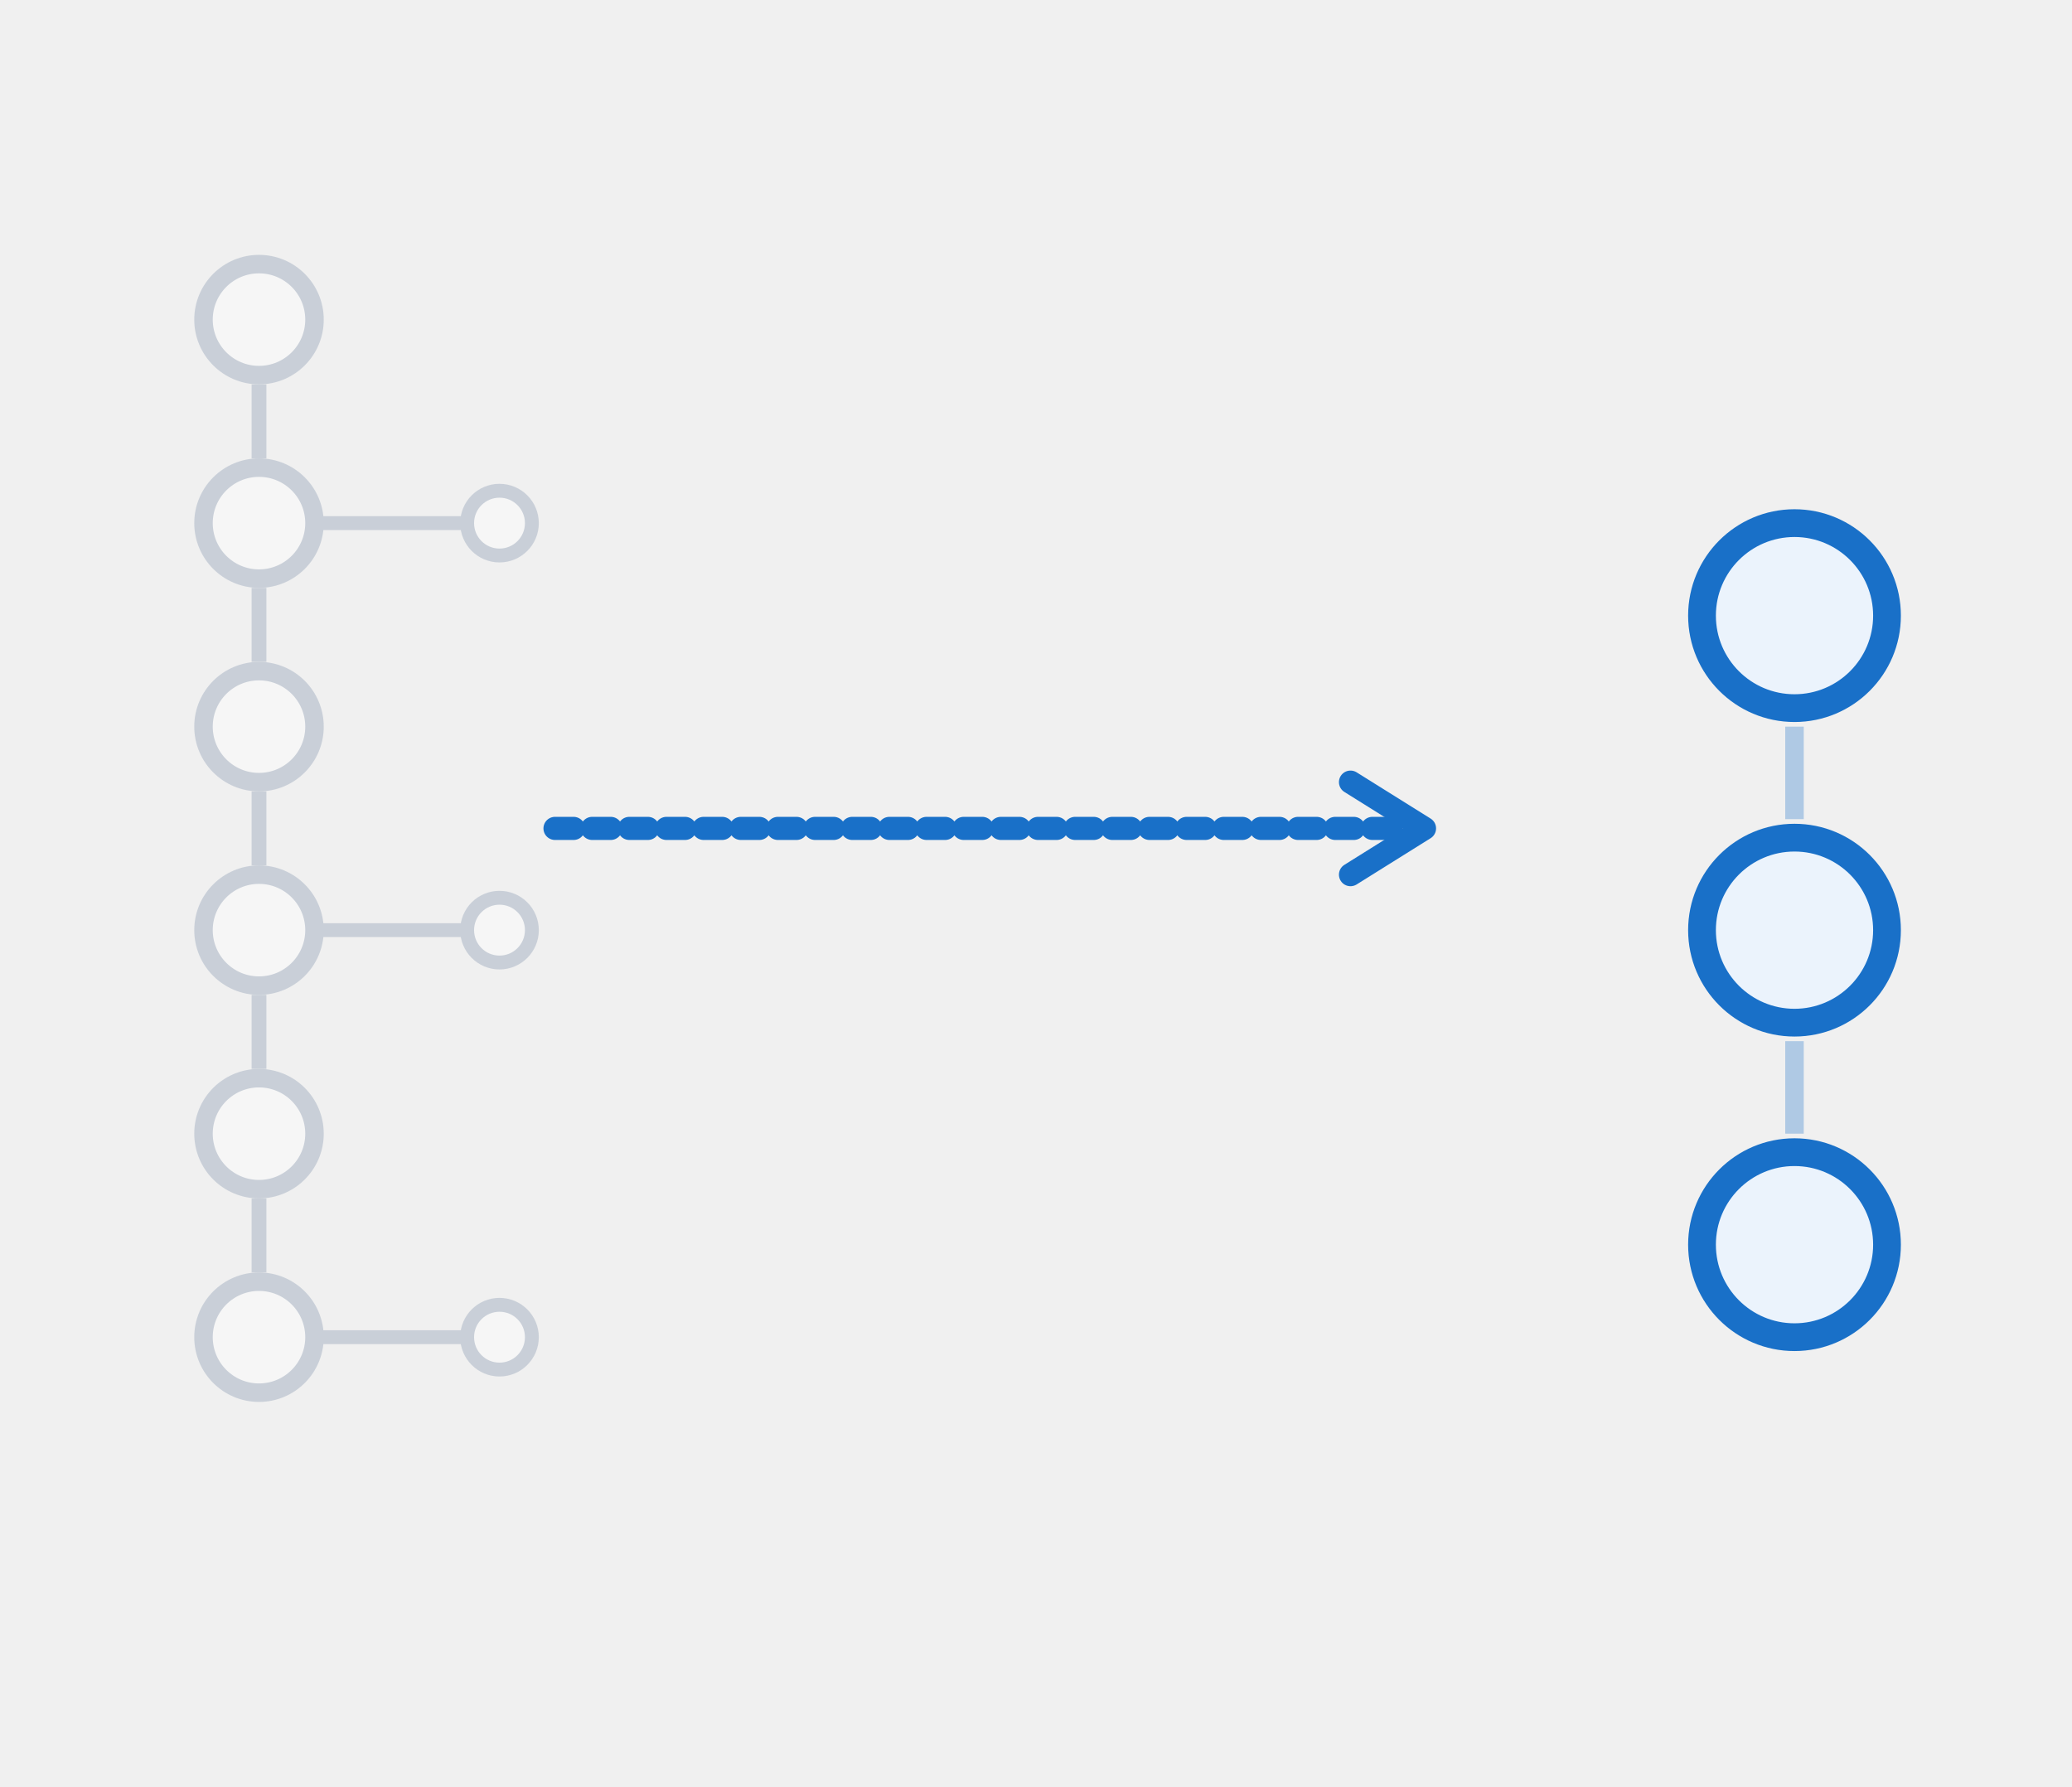
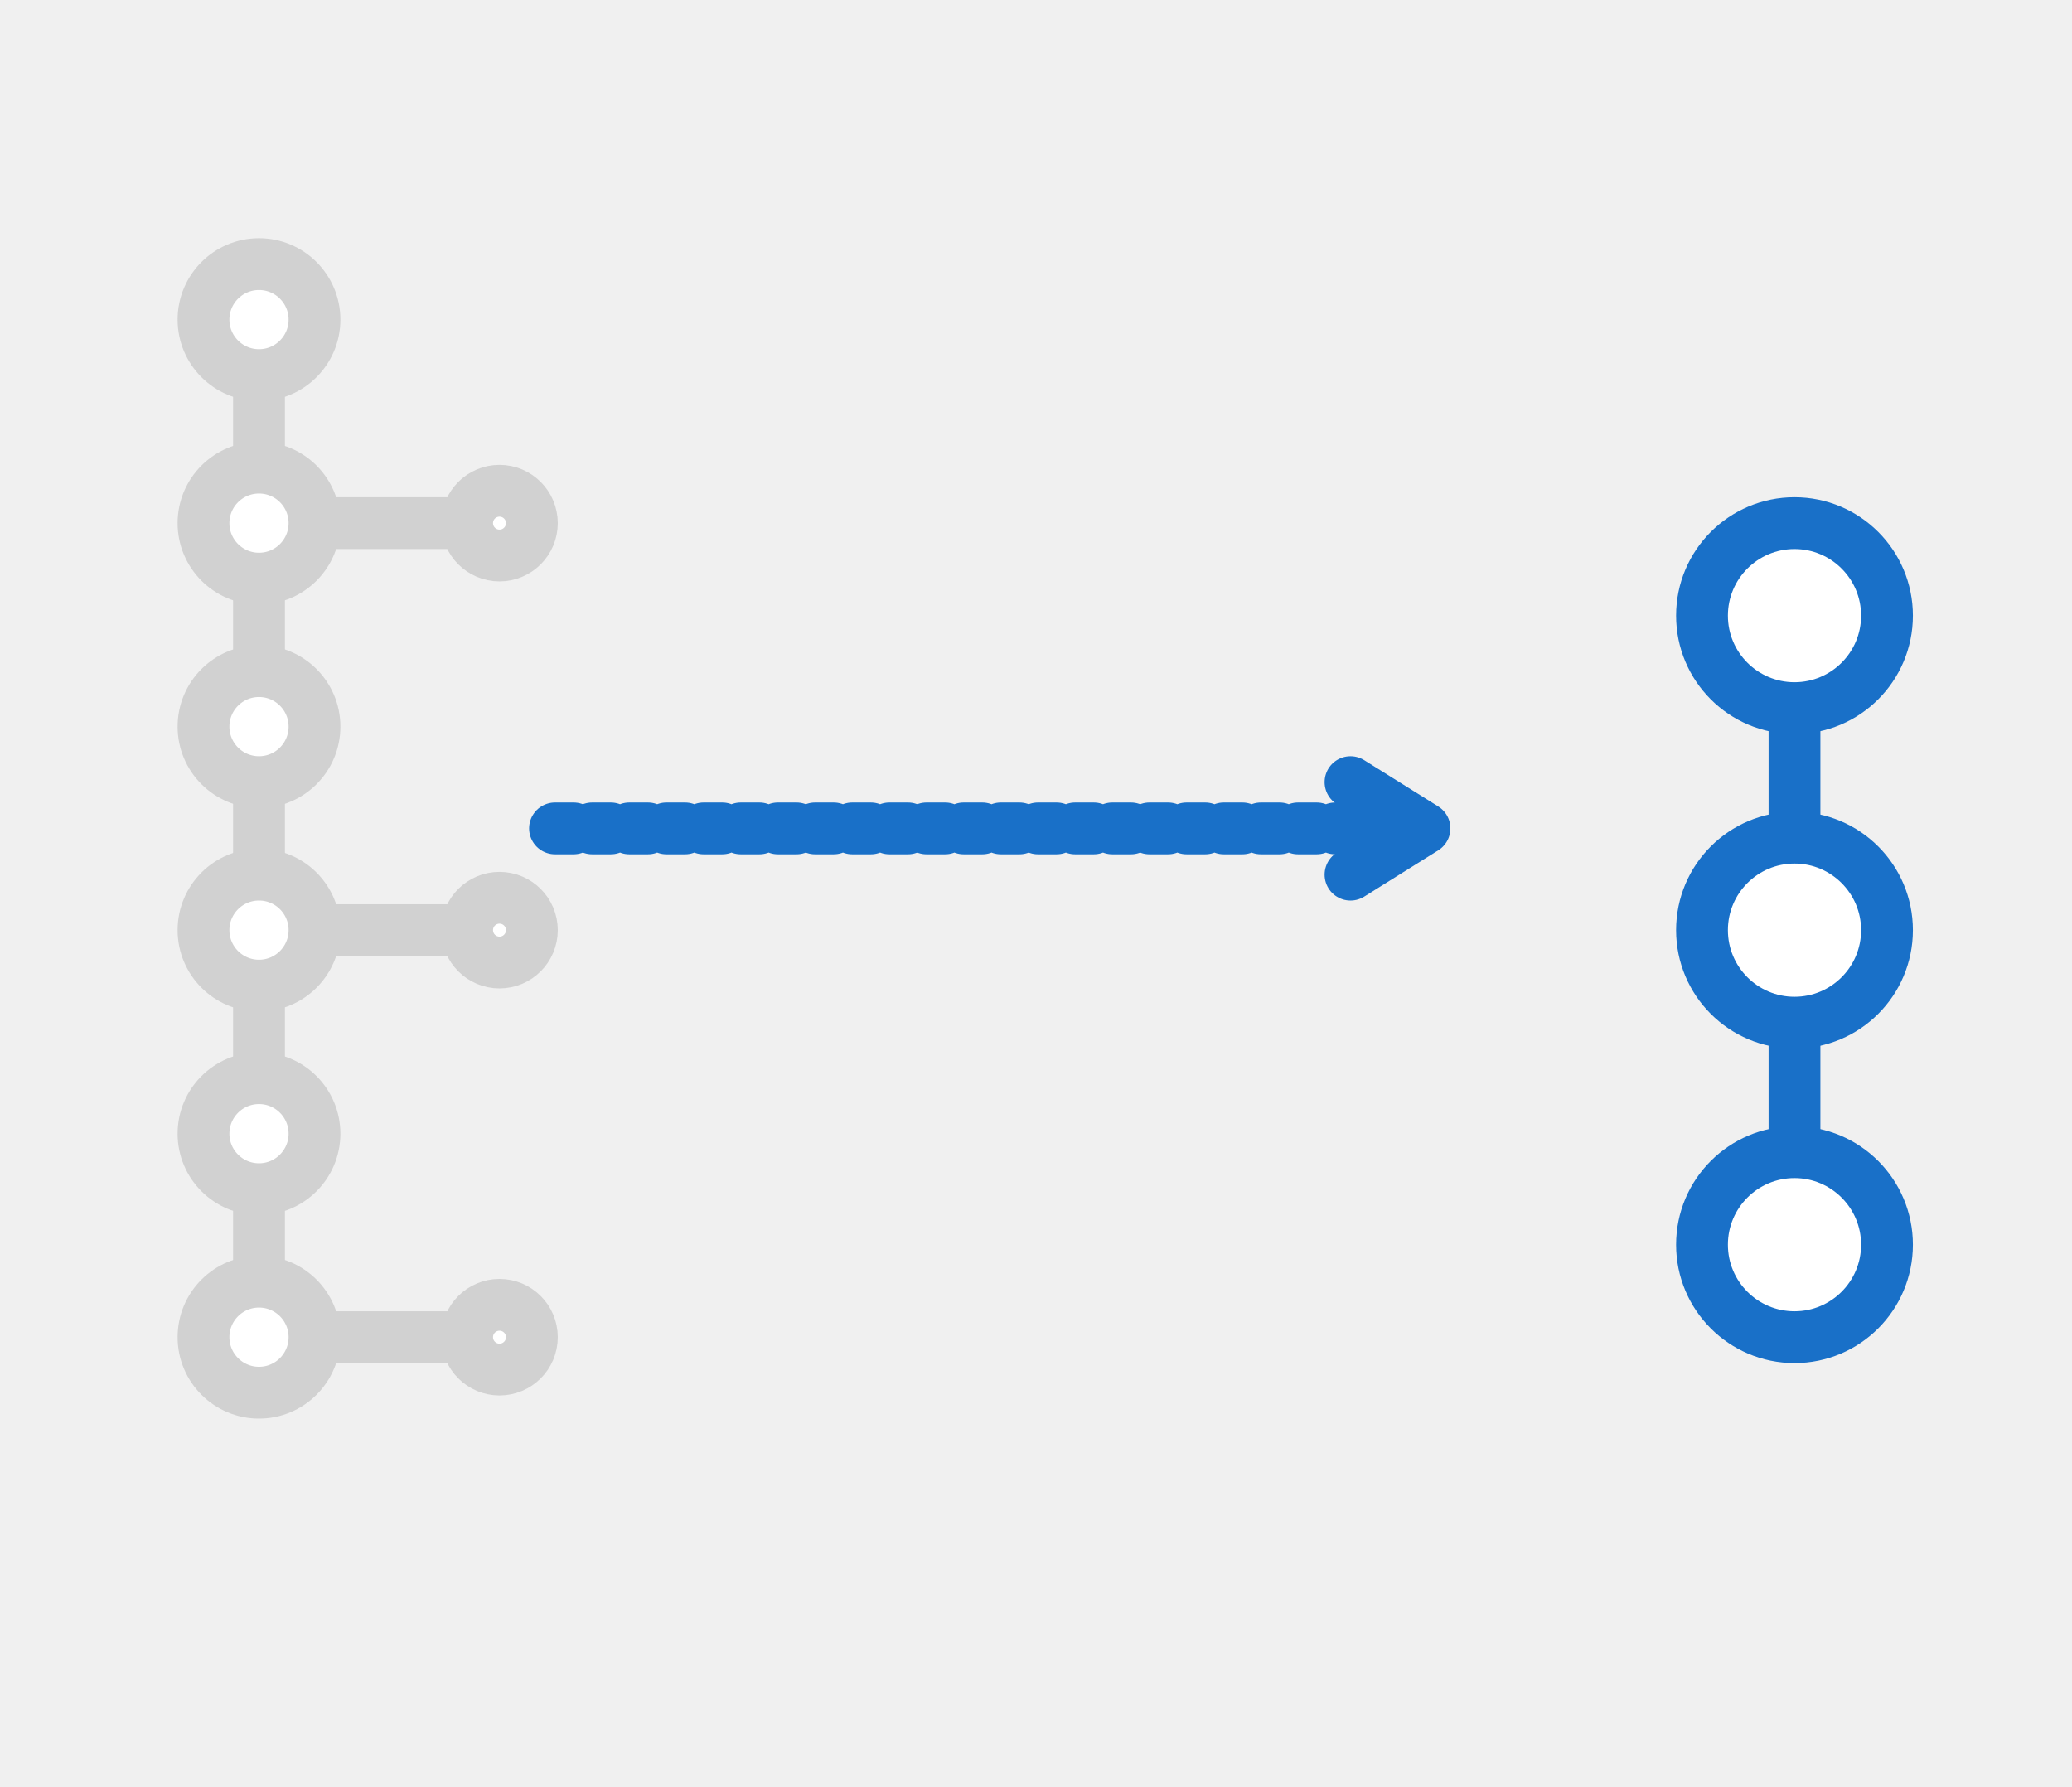
<svg xmlns="http://www.w3.org/2000/svg" width="116" height="100" viewBox="0 0 116 100" fill="none">
-   <g opacity="0.42">
-     <path d="M14.5 21.518V25.66" stroke="#94A3B8" stroke-width="0.829" />
-     <path d="M14.5 32.91V37.053" stroke="#94A3B8" stroke-width="0.829" />
-     <path d="M14.5 44.303V48.446" stroke="#94A3B8" stroke-width="0.829" />
-     <path d="M14.5 55.695V59.838" stroke="#94A3B8" stroke-width="0.829" />
-     <path d="M14.5 67.088V71.231" stroke="#94A3B8" stroke-width="0.829" />
-     <path d="M14.5 20.999C16.216 20.999 17.607 19.608 17.607 17.892C17.607 16.176 16.216 14.785 14.5 14.785C12.784 14.785 11.393 16.176 11.393 17.892C11.393 19.608 12.784 20.999 14.5 20.999Z" fill="white" stroke="#94A3B8" stroke-width="1.036" />
-     <path d="M14.5 32.392C16.216 32.392 17.607 31.001 17.607 29.285C17.607 27.569 16.216 26.178 14.5 26.178C12.784 26.178 11.393 27.569 11.393 29.285C11.393 31.001 12.784 32.392 14.5 32.392Z" fill="white" stroke="#94A3B8" stroke-width="1.036" />
-     <path d="M14.5 43.785C16.216 43.785 17.607 42.394 17.607 40.678C17.607 38.961 16.216 37.57 14.5 37.57C12.784 37.57 11.393 38.961 11.393 40.678C11.393 42.394 12.784 43.785 14.5 43.785Z" fill="white" stroke="#94A3B8" stroke-width="1.036" />
-     <path d="M14.5 55.177C16.216 55.177 17.607 53.786 17.607 52.07C17.607 50.354 16.216 48.963 14.5 48.963C12.784 48.963 11.393 50.354 11.393 52.07C11.393 53.786 12.784 55.177 14.5 55.177Z" fill="white" stroke="#94A3B8" stroke-width="1.036" />
-     <path d="M14.5 66.572C16.216 66.572 17.607 65.181 17.607 63.465C17.607 61.748 16.216 60.357 14.5 60.357C12.784 60.357 11.393 61.748 11.393 63.465C11.393 65.181 12.784 66.572 14.5 66.572Z" fill="white" stroke="#94A3B8" stroke-width="1.036" />
-     <path d="M14.5 77.964C16.216 77.964 17.607 76.573 17.607 74.857C17.607 73.141 16.216 71.75 14.5 71.75C12.784 71.75 11.393 73.141 11.393 74.857C11.393 76.573 12.784 77.964 14.5 77.964Z" fill="white" stroke="#94A3B8" stroke-width="1.036" />
-     <path d="M17.607 29.285H25.893" stroke="#94A3B8" stroke-width="0.777" />
-     <path d="M27.964 31.098C28.965 31.098 29.777 30.286 29.777 29.285C29.777 28.284 28.965 27.473 27.964 27.473C26.963 27.473 26.152 28.284 26.152 29.285C26.152 30.286 26.963 31.098 27.964 31.098Z" fill="white" stroke="#94A3B8" stroke-width="0.777" />
-     <path d="M17.607 52.07H25.893" stroke="#94A3B8" stroke-width="0.777" />
-     <path d="M27.964 53.883C28.965 53.883 29.777 53.071 29.777 52.07C29.777 51.069 28.965 50.258 27.964 50.258C26.963 50.258 26.152 51.069 26.152 52.07C26.152 53.071 26.963 53.883 27.964 53.883Z" fill="white" stroke="#94A3B8" stroke-width="0.777" />
-     <path d="M17.607 74.857H25.893" stroke="#94A3B8" stroke-width="0.777" />
-     <path d="M27.964 76.67C28.965 76.67 29.777 75.858 29.777 74.857C29.777 73.856 28.965 73.045 27.964 73.045C26.963 73.045 26.152 73.856 26.152 74.857C26.152 75.858 26.963 76.67 27.964 76.67Z" fill="white" stroke="#94A3B8" stroke-width="0.777" />
+   <g>
+     <path d="M14.5 21.518V25.66" stroke="#D1D1D1" stroke-width="2.9" />
+     <path d="M14.5 32.91V37.053" stroke="#D1D1D1" stroke-width="2.9" />
+     <path d="M14.5 44.303V48.446" stroke="#D1D1D1" stroke-width="2.9" />
+     <path d="M14.5 55.695V59.838" stroke="#D1D1D1" stroke-width="2.9" />
+     <path d="M14.5 67.088V71.231" stroke="#D1D1D1" stroke-width="2.9" />
+     <path d="M14.5 20.999C16.216 20.999 17.607 19.608 17.607 17.892C17.607 16.176 16.216 14.785 14.5 14.785C12.784 14.785 11.393 16.176 11.393 17.892C11.393 19.608 12.784 20.999 14.5 20.999Z" fill="white" stroke="#D1D1D1" stroke-width="2.9" />
+     <path d="M14.5 32.392C16.216 32.392 17.607 31.001 17.607 29.285C17.607 27.569 16.216 26.178 14.5 26.178C12.784 26.178 11.393 27.569 11.393 29.285C11.393 31.001 12.784 32.392 14.5 32.392Z" fill="white" stroke="#D1D1D1" stroke-width="2.9" />
+     <path d="M14.5 43.785C16.216 43.785 17.607 42.394 17.607 40.678C17.607 38.961 16.216 37.57 14.5 37.57C12.784 37.57 11.393 38.961 11.393 40.678C11.393 42.394 12.784 43.785 14.5 43.785Z" fill="white" stroke="#D1D1D1" stroke-width="2.9" />
+     <path d="M14.5 55.177C16.216 55.177 17.607 53.786 17.607 52.07C17.607 50.354 16.216 48.963 14.5 48.963C12.784 48.963 11.393 50.354 11.393 52.07C11.393 53.786 12.784 55.177 14.5 55.177Z" fill="white" stroke="#D1D1D1" stroke-width="2.9" />
+     <path d="M14.5 66.572C16.216 66.572 17.607 65.181 17.607 63.465C17.607 61.748 16.216 60.357 14.5 60.357C12.784 60.357 11.393 61.748 11.393 63.465C11.393 65.181 12.784 66.572 14.5 66.572Z" fill="white" stroke="#D1D1D1" stroke-width="2.9" />
+     <path d="M14.5 77.964C16.216 77.964 17.607 76.573 17.607 74.857C17.607 73.141 16.216 71.75 14.5 71.75C12.784 71.75 11.393 73.141 11.393 74.857C11.393 76.573 12.784 77.964 14.5 77.964Z" fill="white" stroke="#D1D1D1" stroke-width="2.9" />
+     <path d="M17.607 29.285H25.893" stroke="#D1D1D1" stroke-width="2.9" />
+     <path d="M27.964 31.098C28.965 31.098 29.777 30.286 29.777 29.285C29.777 28.284 28.965 27.473 27.964 27.473C26.963 27.473 26.152 28.284 26.152 29.285C26.152 30.286 26.963 31.098 27.964 31.098Z" fill="white" stroke="#D1D1D1" stroke-width="2.9" />
+     <path d="M17.607 52.07H25.893" stroke="#D1D1D1" stroke-width="2.9" />
+     <path d="M27.964 53.883C28.965 53.883 29.777 53.071 29.777 52.07C29.777 51.069 28.965 50.258 27.964 50.258C26.963 50.258 26.152 51.069 26.152 52.07C26.152 53.071 26.963 53.883 27.964 53.883Z" fill="white" stroke="#D1D1D1" stroke-width="2.9" />
+     <path d="M17.607 74.857H25.893" stroke="#D1D1D1" stroke-width="2.9" />
+     <path d="M27.964 76.67C28.965 76.67 29.777 75.858 29.777 74.857C29.777 73.856 28.965 73.045 27.964 73.045C26.963 73.045 26.152 73.856 26.152 74.857C26.152 75.858 26.963 76.67 27.964 76.67Z" fill="white" stroke="#D1D1D1" stroke-width="2.9" />
  </g>
-   <path d="M31.072 46.375H78.714" stroke="#1970C8" stroke-width="1.295" stroke-linecap="round" stroke-dasharray="1.04 1.04" />
-   <path d="M75.607 43.785L79.75 46.374L75.607 48.964" stroke="#1970C8" stroke-width="1.295" stroke-linecap="round" stroke-linejoin="round" />
-   <path opacity="0.3" d="M100.464 40.678V45.856" stroke="#1970C8" stroke-width="1.036" />
-   <path opacity="0.3" d="M100.464 58.285V63.464" stroke="#1970C8" stroke-width="1.036" />
-   <path d="M100.464 39.642C103.324 39.642 105.643 37.324 105.643 34.464C105.643 31.604 103.324 29.285 100.464 29.285C97.604 29.285 95.286 31.604 95.286 34.464C95.286 37.324 97.604 39.642 100.464 39.642Z" fill="#EBF3FC" stroke="#1970C8" stroke-width="1.554" />
-   <path d="M100.464 57.25C103.324 57.25 105.643 54.931 105.643 52.071C105.643 49.211 103.324 46.893 100.464 46.893C97.604 46.893 95.286 49.211 95.286 52.071C95.286 54.931 97.604 57.25 100.464 57.25Z" fill="#EBF3FC" stroke="#1970C8" stroke-width="1.554" />
-   <path d="M100.464 74.857C103.324 74.857 105.643 72.539 105.643 69.679C105.643 66.819 103.324 64.5 100.464 64.5C97.604 64.5 95.286 66.819 95.286 69.679C95.286 72.539 97.604 74.857 100.464 74.857Z" fill="#EBF3FC" stroke="#1970C8" stroke-width="1.554" />
+   <path d="M31.072 46.375H78.714" stroke="#1970C8" stroke-width="2.9" stroke-linecap="round" stroke-dasharray="1.04 1.04" />
+   <path d="M75.607 43.785L79.75 46.374L75.607 48.964" stroke="#1970C8" stroke-width="2.9" stroke-linecap="round" stroke-linejoin="round" />
+   <path d="M100.464 40.678V45.856" stroke="#1970C8" stroke-width="2.9" />
+   <path d="M100.464 58.285V63.464" stroke="#1970C8" stroke-width="2.9" />
+   <path d="M100.464 39.642C103.324 39.642 105.643 37.324 105.643 34.464C105.643 31.604 103.324 29.285 100.464 29.285C97.604 29.285 95.286 31.604 95.286 34.464C95.286 37.324 97.604 39.642 100.464 39.642Z" fill="white" stroke="#1970C8" stroke-width="2.9" />
+   <path d="M100.464 57.25C103.324 57.25 105.643 54.931 105.643 52.071C105.643 49.211 103.324 46.893 100.464 46.893C97.604 46.893 95.286 49.211 95.286 52.071C95.286 54.931 97.604 57.25 100.464 57.25Z" fill="white" stroke="#1970C8" stroke-width="2.9" />
+   <path d="M100.464 74.857C103.324 74.857 105.643 72.539 105.643 69.679C105.643 66.819 103.324 64.5 100.464 64.5C97.604 64.5 95.286 66.819 95.286 69.679C95.286 72.539 97.604 74.857 100.464 74.857Z" fill="white" stroke="#1970C8" stroke-width="2.9" />
</svg>
